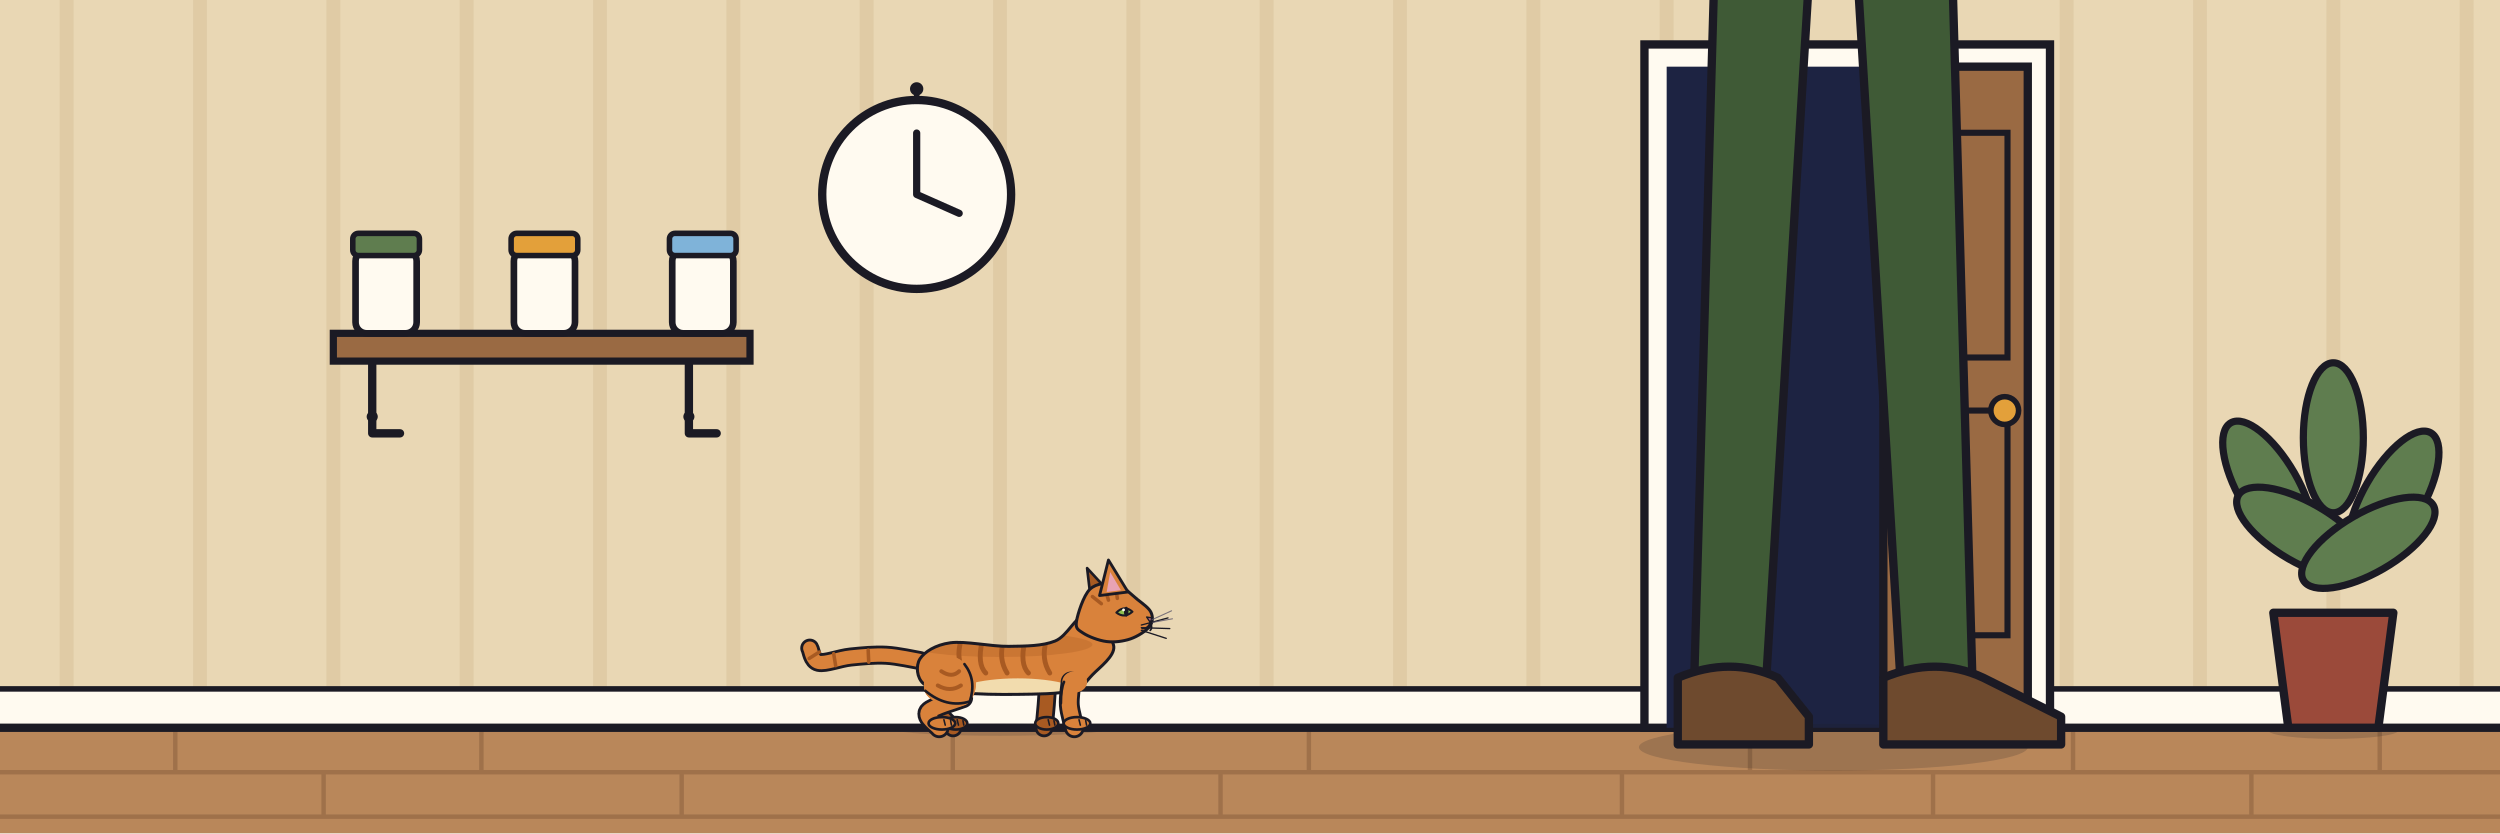
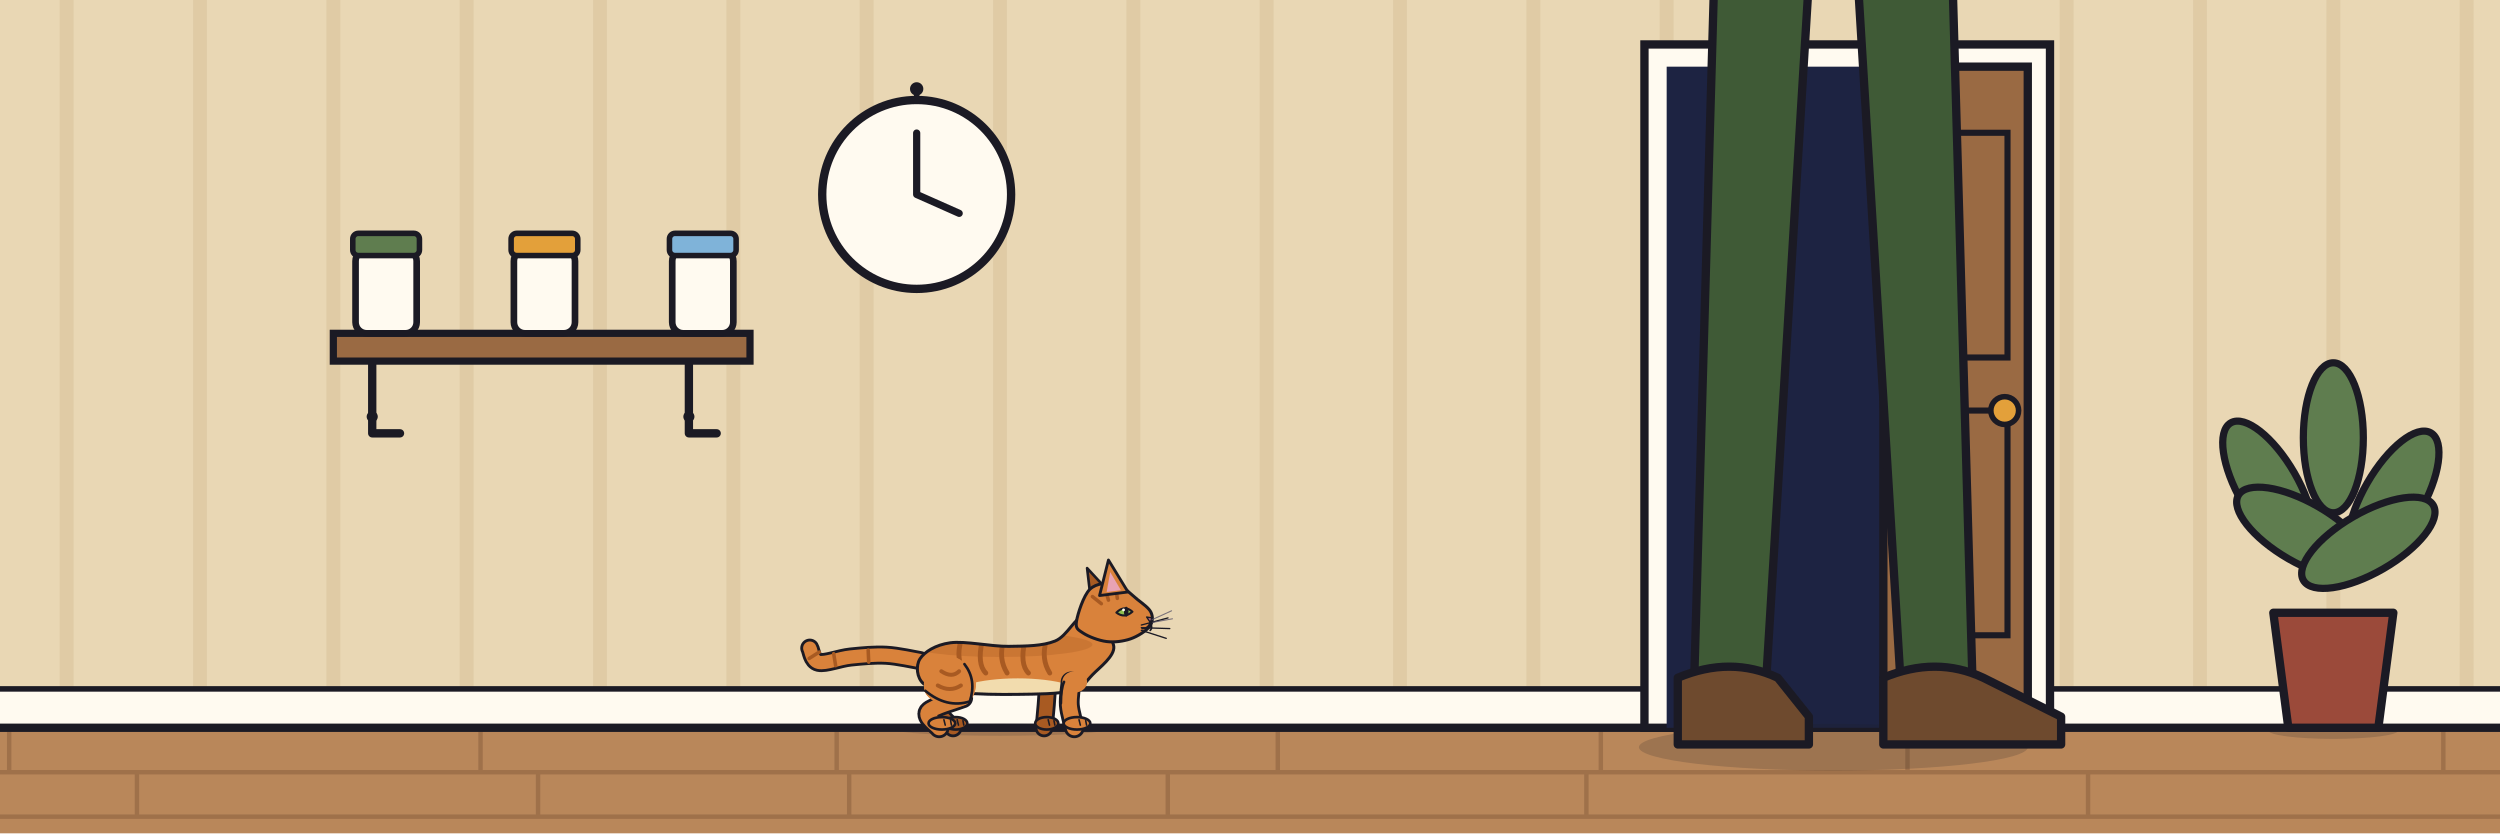
- <svg xmlns="http://www.w3.org/2000/svg" viewBox="0 0 900 300" role="img" aria-label="A hallway: as someone walks in through a door, Mags creeps low along the skirting board under a wall clock">
-   <rect x="0" y="0" width="900" height="262" fill="#e9d7b4" />
-   <path d="M24 0V248M72 0V248M120 0V248M168 0V248M216 0V248M264 0V248M312 0V248M360 0V248M408 0V248M456 0V248M504 0V248M552 0V248M600 0V248M648 0V248M696 0V248M744 0V248M792 0V248M840 0V248M888 0V248" stroke="#cdb58a" stroke-width="5" opacity="0.35" />
-   <rect x="0" y="248" width="900" height="14" fill="#fffaf0" />
-   <path d="M0 248H900" fill="none" stroke="#1b1a24" stroke-width="2" stroke-linecap="round" stroke-linejoin="round" />
-   <rect x="0" y="262" width="900" height="38" fill="#b9875a" />
-   <path d="M0 278H900M63.1 262V278M173.3 262V278M343 262V278M471.2 262V278M630 262V278M746.3 262V278M856.7 262V278M0 294H900M116.5 278V294M245.4 278V294M439.4 278V294M583.9 278V294M695.9 278V294M810.5 278V294" stroke="#8e6340" stroke-width="1.6" opacity="0.6" />
-   <path d="M0 262H900" fill="none" stroke="#1b1a24" stroke-width="3" stroke-linecap="round" stroke-linejoin="round" />
+ <svg xmlns="http://www.w3.org/2000/svg" viewBox="0 0 900 300" overflow="visible" role="img" aria-label="A hallway: as someone walks in through a door, Mags creeps low along the skirting board under a wall clock">
+   <rect x="-170" y="0" width="1240" height="262" fill="#e9d7b4" />
+   <path d="M-168 0V248M-120 0V248M-72 0V248M-24 0V248M24 0V248M72 0V248M120 0V248M168 0V248M216 0V248M264 0V248M312 0V248M360 0V248M408 0V248M456 0V248M504 0V248M552 0V248M600 0V248M648 0V248M696 0V248M744 0V248M792 0V248M840 0V248M888 0V248M936 0V248M984 0V248M1032 0V248" stroke="#cdb58a" stroke-width="5" opacity="0.35" />
+   <rect x="-170" y="248" width="1240" height="14" fill="#fffaf0" />
+   <path d="M-170 248H1070" fill="none" stroke="#1b1a24" stroke-width="2" stroke-linecap="round" stroke-linejoin="round" />
+   <rect x="-170" y="262" width="1240" height="38" fill="#b9875a" />
+   <path d="M-170 278H1070M-106.9 262V278M3.3 262V278M173 262V278M301.2 262V278M460 262V278M576.3 262V278M686.7 262V278M879.6 262V278M-170 294H1070M-144.8 278V294M49.3 278V294M193.7 278V294M305.7 278V294M420.4 278V294M571.1 278V294M751.7 278V294M918.5 278V294" stroke="#8e6340" stroke-width="1.6" opacity="0.6" />
+   <path d="M-170 262H1070" fill="none" stroke="#1b1a24" stroke-width="3" stroke-linecap="round" stroke-linejoin="round" />
  <rect x="592" y="16" width="146" height="246" fill="#fffaf0" stroke="#1b1a24" stroke-width="3" />
  <rect x="600" y="24" width="78" height="238" fill="#1d2342" />
  <rect x="678" y="24" width="52" height="238" fill="#9a6a43" stroke="#1b1a24" stroke-width="3" />
  <rect x="685.3" y="47.8" width="37.4" height="80.9" fill="none" stroke="#1b1a24" stroke-width="2.2" />
  <rect x="685.3" y="147.8" width="37.4" height="80.9" fill="none" stroke="#1b1a24" stroke-width="2.2" />
  <circle cx="721.7" cy="147.8" r="5" fill="#e3a03a" stroke="#1b1a24" stroke-width="2" />
  <ellipse cx="660" cy="269" rx="70" ry="8.4" fill="#1b1a24" opacity="0.18" />
  <path d="M617 -4L610 242H636L651 -4Z" fill="#3f5a36" stroke="#1b1a24" stroke-width="3" stroke-linecap="round" stroke-linejoin="round" />
  <path d="M604 268V244Q623 236 640 244L651.2 258V268Z" fill="#6e4a2e" stroke="#1b1a24" stroke-width="3" stroke-linecap="round" stroke-linejoin="round" />
  <path d="M669 -4L684 242H710L703 -4Z" fill="#3f5a36" stroke="#1b1a24" stroke-width="3" stroke-linecap="round" stroke-linejoin="round" />
  <path d="M678 268V244Q697 236 714 244L742 258V268Z" fill="#6e4a2e" stroke="#1b1a24" stroke-width="3" stroke-linecap="round" stroke-linejoin="round" />
  <circle cx="330" cy="32" r="2.4" fill="#1b1a24" />
  <path d="M330 32l0 4" fill="none" stroke="#1b1a24" stroke-width="2" stroke-linecap="round" stroke-linejoin="round" />
  <circle cx="330" cy="70" r="34" fill="#fffaf0" stroke="#1b1a24" stroke-width="3" />
  <path d="M330 70l0 -22.1 M330 70l15.3 6.8" fill="none" stroke="#1b1a24" stroke-width="2.6" stroke-linecap="round" stroke-linejoin="round" />
  <path d="M134 130v26h10" fill="none" stroke="#1b1a24" stroke-width="3" stroke-linecap="round" stroke-linejoin="round" />
  <circle cx="134" cy="150" r="2" fill="#1b1a24" />
  <path d="M248 130v26h10" fill="none" stroke="#1b1a24" stroke-width="3" stroke-linecap="round" stroke-linejoin="round" />
  <circle cx="248" cy="150" r="2" fill="#1b1a24" />
  <rect x="120" y="120" width="150" height="10" fill="#9a6a43" stroke="#1b1a24" stroke-width="2.6" />
  <rect x="128" y="90" width="22" height="30" rx="4" fill="#fffaf0" stroke="#1b1a24" stroke-width="2.4" />
  <rect x="127" y="84" width="24" height="8" rx="2" fill="#5f7d4f" stroke="#1b1a24" stroke-width="2" />
  <rect x="185" y="90" width="22" height="30" rx="4" fill="#fffaf0" stroke="#1b1a24" stroke-width="2.4" />
  <rect x="184" y="84" width="24" height="8" rx="2" fill="#e3a03a" stroke="#1b1a24" stroke-width="2" />
  <rect x="242" y="90" width="22" height="30" rx="4" fill="#fffaf0" stroke="#1b1a24" stroke-width="2.4" />
  <rect x="241" y="84" width="24" height="8" rx="2" fill="#7fb3d9" stroke="#1b1a24" stroke-width="2" />
  <g transform="translate(360 262) scale(0.32 0.32)">
    <ellipse cx="0" cy="2" rx="118" ry="7" fill="#1b1a24" opacity="0.16" />
    <path d="M54 -53.8 C53.7 -49.1 52.7 -34.6 52 -25.6 C51.3 -16.6 50 -4.3 49.6 0" fill="none" stroke="#1b1a24" stroke-width="21.4" stroke-linecap="round" stroke-linejoin="round" />
    <path d="M54 -53.8 C53.7 -49.1 52.7 -34.6 52 -25.6 C51.3 -16.6 50 -4.3 49.6 0" fill="none" stroke="#a85a22" stroke-width="15" stroke-linecap="round" stroke-linejoin="round" />
    <ellipse cx="52.6" cy="-5" rx="13" ry="7" fill="#a85a22" stroke="#1b1a24" stroke-width="3" />
    <path d="M54.2 -9 l1.5 6 M60.7 -8 l1 5" fill="none" stroke="#1b1a24" stroke-width="1.8" stroke-linecap="round" stroke-linejoin="round" />
    <path d="M-72 -49.9 C-69.7 -47.6 -58.9 -41.4 -58 -35.8 C-57.1 -30.3 -67.7 -22.6 -66.8 -16.6 C-65.9 -10.7 -55.1 -2.8 -52.8 0" fill="none" stroke="#1b1a24" stroke-width="21.4" stroke-linecap="round" stroke-linejoin="round" />
    <path d="M-72 -49.9 C-69.7 -47.6 -58.9 -41.4 -58 -35.8 C-57.1 -30.3 -67.7 -22.6 -66.8 -16.6 C-65.9 -10.7 -55.1 -2.8 -52.8 0" fill="none" stroke="#a85a22" stroke-width="15" stroke-linecap="round" stroke-linejoin="round" />
    <ellipse cx="-49.8" cy="-5" rx="13" ry="7" fill="#a85a22" stroke="#1b1a24" stroke-width="3" />
    <path d="M-48.2 -9 l1.5 6 M-41.7 -8 l1 5" fill="none" stroke="#1b1a24" stroke-width="1.8" stroke-linecap="round" stroke-linejoin="round" />
    <g transform="translate(0 32.4)">
      <path d="M-90 -108 C-96.3 -109 -115 -113.3 -128 -114 C-141 -114.7 -155.3 -113.3 -168 -112 C-180.7 -110.7 -196.3 -104.3 -204 -106 C-211.7 -107.7 -212.3 -119.3 -214 -122" fill="none" stroke="#1b1a24" stroke-width="21.4" stroke-linecap="round" stroke-linejoin="round" />
      <path d="M-90 -108 C-96.3 -109 -115 -113.3 -128 -114 C-141 -114.7 -155.3 -113.3 -168 -112 C-180.7 -110.7 -196.3 -104.3 -204 -106 C-211.7 -107.7 -212.3 -119.3 -214 -122" fill="none" stroke="#d9823b" stroke-width="15" stroke-linecap="round" stroke-linejoin="round" />
      <path d="M-147.7 -106.3 L-148.3 -119.7" fill="none" stroke="#a85a22" stroke-width="4" stroke-linecap="round" stroke-linejoin="round" />
      <path d="M-184.9 -102.3 L-187.1 -115.7" fill="none" stroke="#a85a22" stroke-width="4" stroke-linecap="round" stroke-linejoin="round" />
      <path d="M-214.7 -110.4 L-203.3 -117.6" fill="none" stroke="#a85a22" stroke-width="4" stroke-linecap="round" stroke-linejoin="round" />
    </g>
    <g transform="translate(0 32.4)">
      <clipPath id="rd1360262-b">
        <path d="M-90 -110 C-85 -117.7 -72.7 -125.7 -56 -128 C-39.3 -130.3 -9.7 -123.7 10 -124 C29.7 -124.3 47.7 -124.3 62 -130 C76.3 -135.7 85 -159 96 -158 C107 -157 126.7 -135 128 -124 C129.3 -113 112 -100.3 104 -92 C96 -83.7 94 -77.7 80 -74 C66 -70.3 40.7 -70.3 20 -70 C-0.7 -69.7 -26.3 -70 -44 -72 C-61.7 -74 -78.3 -75.7 -86 -82 C-93.7 -88.3 -95 -102.3 -90 -110Z" />
      </clipPath>
      <path d="M-90 -110 C-85 -117.7 -72.7 -125.7 -56 -128 C-39.3 -130.3 -9.7 -123.7 10 -124 C29.7 -124.3 47.7 -124.3 62 -130 C76.3 -135.7 85 -159 96 -158 C107 -157 126.7 -135 128 -124 C129.3 -113 112 -100.3 104 -92 C96 -83.7 94 -77.7 80 -74 C66 -70.3 40.7 -70.3 20 -70 C-0.7 -69.7 -26.3 -70 -44 -72 C-61.7 -74 -78.3 -75.7 -86 -82 C-93.7 -88.3 -95 -102.3 -90 -110Z" fill="#d9823b" />
      <g clip-path="url(#rd1360262-b)">
        <ellipse cx="20" cy="-66" rx="78" ry="22" fill="#f2dcae" />
        <ellipse cx="0" cy="-126" rx="104" ry="14" fill="#a85a22" opacity="0.3" />
        <path d="M52 -130 q-6 20 4 36" fill="none" stroke="#a85a22" stroke-width="5.5" stroke-linecap="round" stroke-linejoin="round" />
        <path d="M28 -130 q-6 26 4 36" fill="none" stroke="#a85a22" stroke-width="5.5" stroke-linecap="round" stroke-linejoin="round" />
        <path d="M4 -130 q-6 20 4 36" fill="none" stroke="#a85a22" stroke-width="5.5" stroke-linecap="round" stroke-linejoin="round" />
        <path d="M-20 -130 q-6 26 4 36" fill="none" stroke="#a85a22" stroke-width="5.5" stroke-linecap="round" stroke-linejoin="round" />
        <path d="M-44 -130 q-6 20 4 36" fill="none" stroke="#a85a22" stroke-width="5.5" stroke-linecap="round" stroke-linejoin="round" />
      </g>
      <path d="M-90 -110 C-85 -117.7 -72.7 -125.7 -56 -128 C-39.3 -130.3 -9.7 -123.7 10 -124 C29.7 -124.3 47.7 -124.3 62 -130 C76.3 -135.7 85 -159 96 -158 C107 -157 126.7 -135 128 -124 C129.3 -113 112 -100.3 104 -92 C96 -83.7 94 -77.7 80 -74 C66 -70.3 40.7 -70.3 20 -70 C-0.7 -69.7 -26.3 -70 -44 -72 C-61.7 -74 -78.3 -75.7 -86 -82 C-93.7 -88.3 -95 -102.3 -90 -110Z" fill="none" stroke="#1b1a24" stroke-width="3.4" stroke-linecap="round" stroke-linejoin="round" />
    </g>
    <g transform="translate(0 32.4)">
      <path d="M-80 -100 C-74.7 -106.7 -60.7 -113.7 -52 -112 C-43.3 -110.3 -31 -98.3 -28 -90 C-25 -81.7 -28.7 -67.7 -34 -62 C-39.3 -56.3 -51.7 -54.3 -60 -56 C-68.3 -57.7 -80.7 -64.7 -84 -72 C-87.3 -79.3 -85.3 -93.3 -80 -100Z" fill="#d9823b" />
    </g>
    <path d="M-42 -33.6 C-48.4 -31 -76 -23.5 -80.4 -17.9 C-84.8 -12.3 -70.4 -3 -68.4 0" fill="none" stroke="#1b1a24" stroke-width="23.4" stroke-linecap="round" stroke-linejoin="round" />
    <path d="M-42 -33.6 C-48.4 -31 -76 -23.5 -80.4 -17.9 C-84.8 -12.3 -70.4 -3 -68.4 0" fill="none" stroke="#d9823b" stroke-width="17" stroke-linecap="round" stroke-linejoin="round" />
    <g transform="translate(0 32.4)">
      <path d="M-80 -100 C-74.7 -106.7 -60.7 -113.7 -52 -112 C-43.3 -110.3 -31 -98.3 -28 -90 C-25 -81.7 -28.7 -67.7 -34 -62 C-39.3 -56.3 -51.7 -54.3 -60 -56 C-68.3 -57.7 -80.7 -64.7 -84 -72 C-87.3 -79.3 -85.3 -93.3 -80 -100Z" fill="#d9823b" />
      <path d="M-84 -74 Q-60 -54 -34 -62 Q-26 -86 -40 -104" fill="none" stroke="#1b1a24" stroke-width="3" stroke-linecap="round" stroke-linejoin="round" />
      <path d="M-66 -96 q12 8 20 0 M-70 -80 q14 8 26 0" fill="none" stroke="#a85a22" stroke-width="4.5" stroke-linecap="round" stroke-linejoin="round" />
    </g>
    <ellipse cx="-65.4" cy="-5" rx="15" ry="7" fill="#d9823b" stroke="#1b1a24" stroke-width="3" />
    <path d="M-63.1 -9 l1.5 6 M-55.6 -8 l1 5" fill="none" stroke="#1b1a24" stroke-width="1.8" stroke-linecap="round" stroke-linejoin="round" />
    <path d="M80 -51.6 C79.7 -47.3 77.4 -34.2 78 -25.6 C78.6 -17 82.7 -4.3 83.6 0" fill="none" stroke="#1b1a24" stroke-width="23.4" stroke-linecap="round" stroke-linejoin="round" />
    <path d="M80 -51.6 C79.7 -47.3 77.4 -34.2 78 -25.6 C78.6 -17 82.7 -4.3 83.6 0" fill="none" stroke="#d9823b" stroke-width="17" stroke-linecap="round" stroke-linejoin="round" />
    <g transform="translate(0 32.4)">
      <ellipse cx="84" cy="-84" rx="14" ry="12" fill="#d9823b" />
      <path d="M68.5 -60 Q68.5 -76 72 -84" fill="none" stroke="#1b1a24" stroke-width="3" stroke-linecap="round" stroke-linejoin="round" />
    </g>
    <ellipse cx="86.6" cy="-5" rx="15" ry="7" fill="#d9823b" stroke="#1b1a24" stroke-width="3" />
    <path d="M88.9 -9 l1.5 6 M96.4 -8 l1 5" fill="none" stroke="#1b1a24" stroke-width="1.8" stroke-linecap="round" stroke-linejoin="round" />
    <g transform="translate(0 32.4)">
      <path d="M102 -178 L98 -212 L122 -186 Z" fill="#a85a22" stroke="#1b1a24" stroke-width="3" stroke-linecap="round" stroke-linejoin="round" />
      <clipPath id="rd1360262-h">
        <path d="M86 -152 C87.3 -160.2 93.9 -181.3 101.2 -188.3 C108.5 -195.3 121.1 -195.9 130 -194 C138.9 -192.1 147.7 -182.2 154.4 -176.9 C161.1 -171.6 167.7 -167.1 170 -162 C172.3 -156.8 171.9 -150.9 168 -146 C164.1 -141.1 154.8 -135.2 146.8 -132.4 C138.8 -129.7 128.9 -128.3 120 -129.4 C111.1 -130.5 99.3 -135.1 93.6 -138.9 C87.9 -142.7 84.7 -143.8 86 -152Z" />
      </clipPath>
      <path d="M86 -152 C87.3 -160.2 93.9 -181.3 101.2 -188.3 C108.5 -195.3 121.1 -195.9 130 -194 C138.9 -192.1 147.7 -182.2 154.4 -176.9 C161.1 -171.6 167.7 -167.1 170 -162 C172.3 -156.8 171.9 -150.9 168 -146 C164.1 -141.1 154.8 -135.2 146.8 -132.4 C138.8 -129.7 128.9 -128.3 120 -129.4 C111.1 -130.5 99.3 -135.1 93.6 -138.9 C87.9 -142.7 84.7 -143.8 86 -152Z" fill="#d9823b" />
      <g clip-path="url(#rd1360262-h)">
        <path d="M118 -190 l4 14 M130 -192 l2 14 M104 -180 l10 8" fill="none" stroke="#a85a22" stroke-width="4" stroke-linecap="round" stroke-linejoin="round" />
      </g>
      <path d="M86 -152 C87.3 -160.2 93.9 -181.3 101.2 -188.3 C108.5 -195.3 121.1 -195.9 130 -194 C138.9 -192.1 147.7 -182.2 154.4 -176.9 C161.1 -171.6 167.7 -167.1 170 -162 C172.3 -156.8 171.9 -150.9 168 -146 C164.1 -141.1 154.8 -135.2 146.8 -132.4 C138.8 -129.7 128.9 -128.3 120 -129.4 C111.1 -130.5 99.3 -135.1 93.6 -138.9 C87.9 -142.7 84.7 -143.8 86 -152Z" fill="none" />
      <path d="M86 -152 C87.3 -160.2 93.9 -181.3 101.2 -188.3 C108.5 -195.3 121.1 -195.9 130 -194 C138.9 -192.1 147.7 -182.2 154.4 -176.9 C161.1 -171.6 167.7 -167.1 170 -162 C172.3 -156.8 171.9 -150.9 168 -146 C164.1 -141.1 154.8 -135.2 146.8 -132.4 C138.8 -129.7 128.9 -128.3 120 -129.4 C111.1 -130.5 99.3 -135.1 93.6 -138.9 C87.9 -142.7 84.7 -143.8 86 -152Z" fill="none" stroke="#1b1a24" stroke-width="3.4" stroke-linecap="round" stroke-linejoin="round" />
      <path d="M112 -181.16 L122 -221.16 L144 -185.16 Z" fill="#d9823b" stroke="#1b1a24" stroke-width="3.2" stroke-linecap="round" stroke-linejoin="round" />
      <path d="M120 -185.16 L124 -207.56 L136 -187.16 Z" fill="#e8a3b4" />
      <path d="M130.96 -162 Q139.96 -171 148.96 -163 Q139.96 -155 130.96 -162 Z" fill="#8fbf4f" stroke="#1b1a24" stroke-width="2.4" stroke-linecap="round" stroke-linejoin="round" />
      <ellipse cx="142" cy="-163" rx="2.6" ry="5.6" fill="#1b1a24" />
      <circle cx="139" cy="-165" r="1.6" fill="#fffaf0" />
      <path d="M165 -157 L171 -156 L169 -151 Z" fill="#c06f86" stroke="#1b1a24" stroke-width="1.6" stroke-linecap="round" stroke-linejoin="round" />
      <path d="M169 -151 q-2 7 -9 7 M169 -151 q3 6 0 9" fill="none" stroke="#1b1a24" stroke-width="2" stroke-linecap="round" stroke-linejoin="round" />
      <path d="M159 -148 l30 -8 M159 -145 l32 1 M159 -142 l28 9" fill="none" stroke="#1b1a24" stroke-width="1.5" stroke-linecap="round" stroke-linejoin="round" />
      <path d="M171 -154 l22 -10 M172 -151 l22 -4" fill="none" stroke="#5b566a" stroke-width="1.2" stroke-linecap="round" stroke-linejoin="round" opacity="0.8" />
    </g>
  </g>
  <ellipse cx="840" cy="263" rx="23.4" ry="3" fill="#1b1a24" opacity="0.18" />
  <path d="M818.4 220.6H861.6L856.2 262H823.8Z" fill="#9b4a3a" stroke="#1b1a24" stroke-width="3" stroke-linecap="round" stroke-linejoin="round" />
  <ellipse cx="816.6" cy="175.6" rx="10.8" ry="27" fill="#5f7d4f" stroke="#1b1a24" stroke-width="2.6" transform="rotate(-30 816.6 175.6)" />
  <ellipse cx="840" cy="157.6" rx="10.8" ry="27" fill="#5f7d4f" stroke="#1b1a24" stroke-width="2.6" transform="rotate(0 840 157.6)" />
  <ellipse cx="861.6" cy="179.2" rx="10.8" ry="27" fill="#5f7d4f" stroke="#1b1a24" stroke-width="2.6" transform="rotate(30 861.6 179.2)" />
  <ellipse cx="829.2" cy="191.8" rx="10.8" ry="27" fill="#5f7d4f" stroke="#1b1a24" stroke-width="2.6" transform="rotate(-60 829.2 191.8)" />
  <ellipse cx="852.6" cy="195.4" rx="10.8" ry="27" fill="#5f7d4f" stroke="#1b1a24" stroke-width="2.6" transform="rotate(60 852.6 195.4)" />
</svg>
